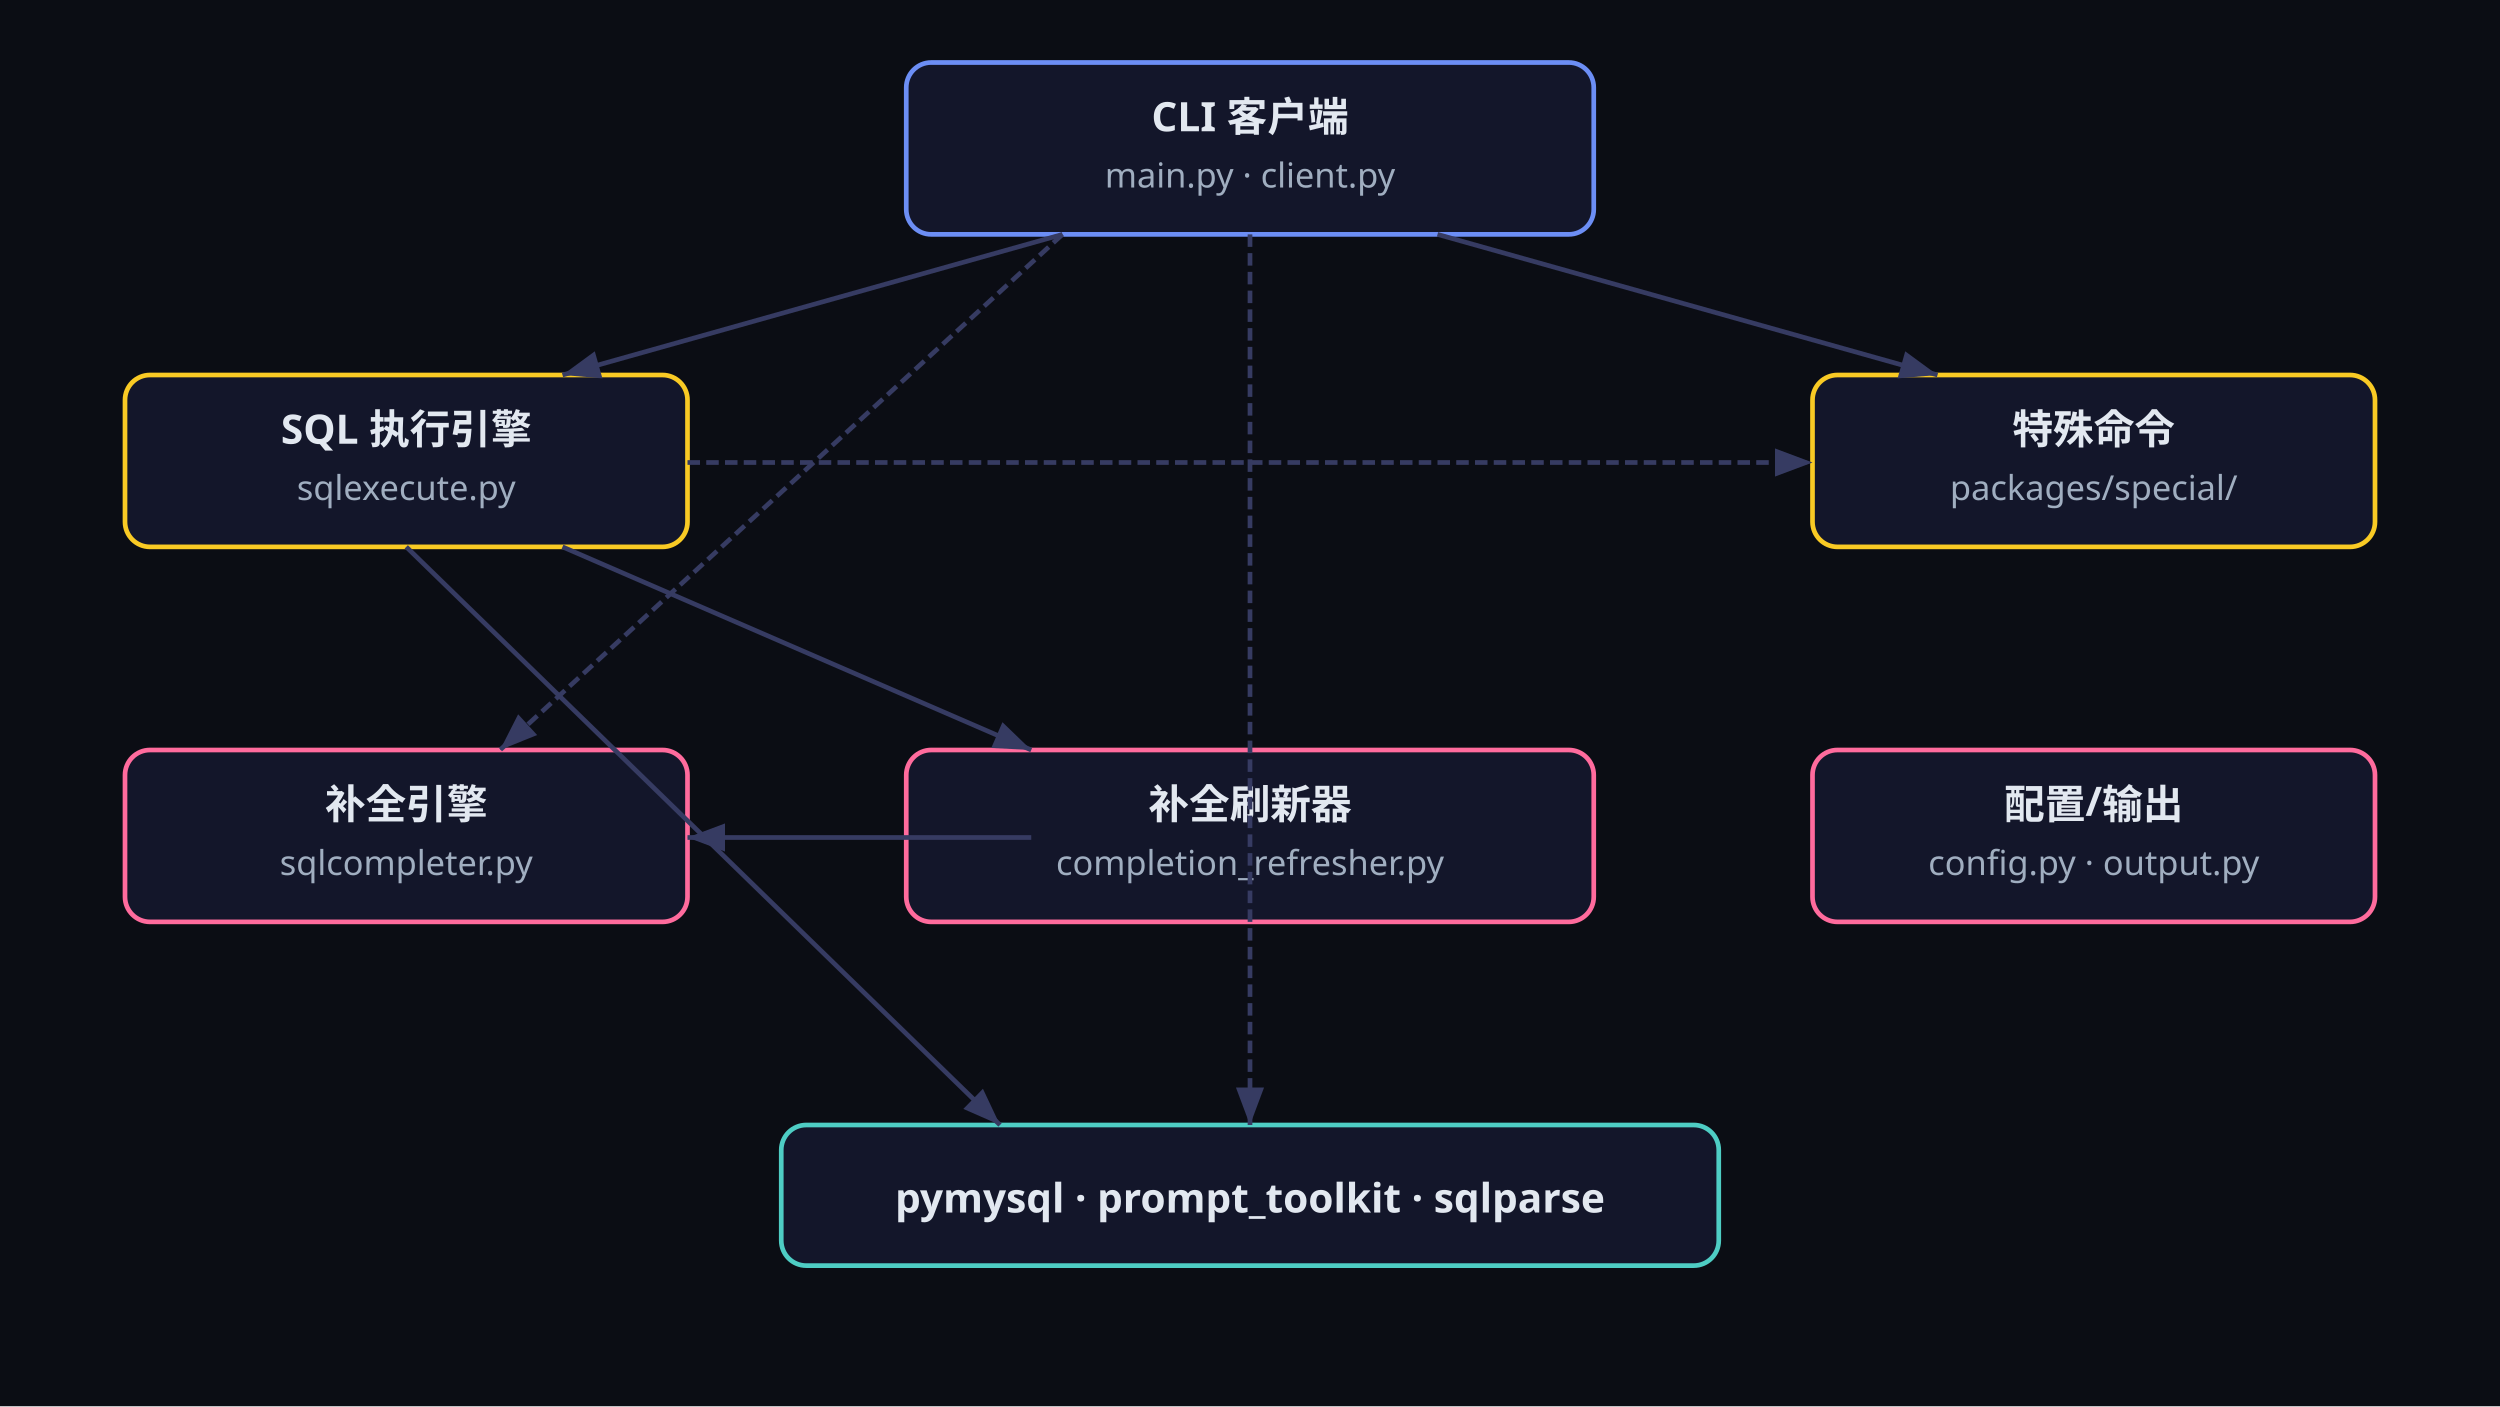
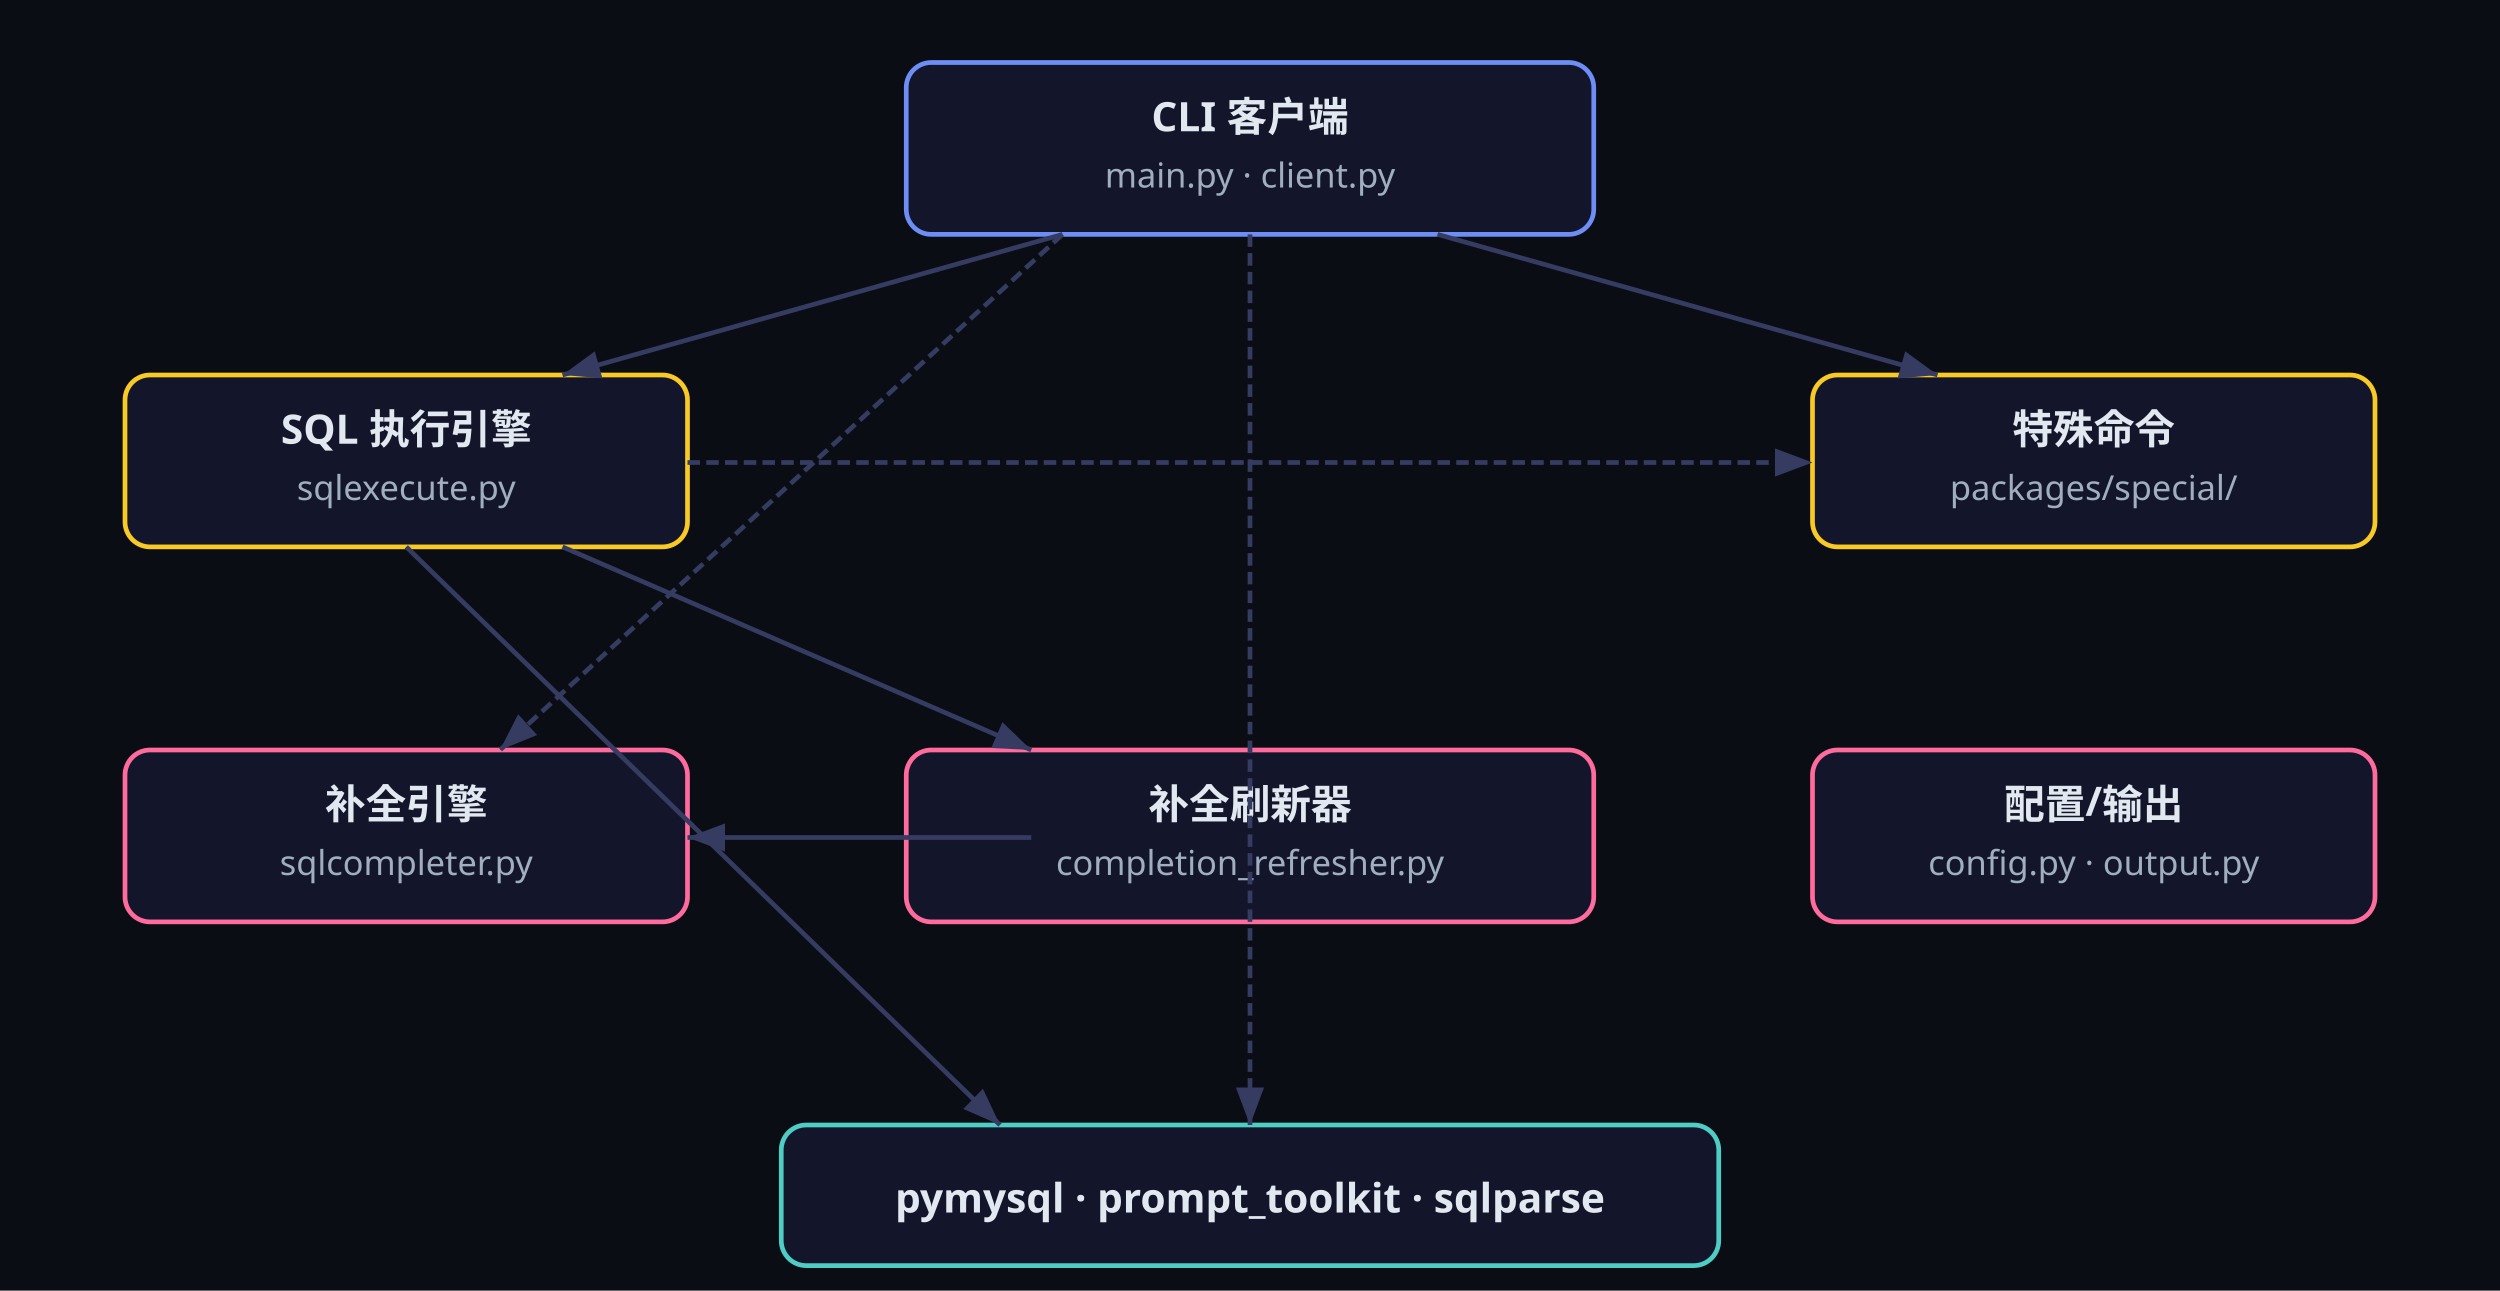
- <svg xmlns="http://www.w3.org/2000/svg" width="800" height="450" viewBox="0 0 800 450">
-   <rect width="800" height="450" fill="#0b0d14" />
+ <svg xmlns="http://www.w3.org/2000/svg" width="800" height="413" viewBox="0 0 800 413">
+   <rect width="800" height="413" fill="#0b0d14" />
  <style>
    .label { font-family: system-ui, sans-serif; font-size: 13px; font-weight: 600; fill: #e2e8f0; }
    .mod { font-family: system-ui, sans-serif; font-size: 11px; fill: #a0aec0; }
    .arrow { stroke: #363b62; stroke-width: 1.5; fill: none; }
  </style>
  <rect x="290" y="20" width="220" height="55" rx="8" fill="#13162a" stroke="#6c8ef5" stroke-width="1.5" />
  <text x="400" y="42" text-anchor="middle" class="label" fill="#6c8ef5">CLI 客户端</text>
  <text x="400" y="60" text-anchor="middle" class="mod">main.py · client.py</text>
  <rect x="40" y="120" width="180" height="55" rx="8" fill="#13162a" stroke="#f9ca24" stroke-width="1.5" />
  <text x="130" y="142" text-anchor="middle" class="label" fill="#f9ca24">SQL 执行引擎</text>
  <text x="130" y="160" text-anchor="middle" class="mod">sqlexecute.py</text>
  <rect x="580" y="120" width="180" height="55" rx="8" fill="#13162a" stroke="#f9ca24" stroke-width="1.5" />
  <text x="670" y="142" text-anchor="middle" class="label" fill="#f9ca24">特殊命令</text>
  <text x="670" y="160" text-anchor="middle" class="mod">packages/special/</text>
  <rect x="40" y="240" width="180" height="55" rx="8" fill="#13162a" stroke="#ff6b9d" stroke-width="1.5" />
  <text x="130" y="262" text-anchor="middle" class="label" fill="#ff6b9d">补全引擎</text>
  <text x="130" y="280" text-anchor="middle" class="mod">sqlcompleter.py</text>
  <rect x="290" y="240" width="220" height="55" rx="8" fill="#13162a" stroke="#ff6b9d" stroke-width="1.5" />
  <text x="400" y="262" text-anchor="middle" class="label" fill="#ff6b9d">补全刷新器</text>
  <text x="400" y="280" text-anchor="middle" class="mod">completion_refresher.py</text>
  <rect x="580" y="240" width="180" height="55" rx="8" fill="#13162a" stroke="#ff6b9d" stroke-width="1.5" />
  <text x="670" y="262" text-anchor="middle" class="label" fill="#ff6b9d">配置/输出</text>
  <text x="670" y="280" text-anchor="middle" class="mod">config.py · output.py</text>
  <rect x="250" y="360" width="300" height="45" rx="8" fill="#13162a" stroke="#4ecdc4" stroke-width="1.5" />
  <text x="400" y="388" text-anchor="middle" class="label" fill="#4ecdc4">pymysql · prompt_toolkit · sqlparse</text>
  <path d="M 340 75 L 180 120" class="arrow" marker-end="url(#ah)" />
  <path d="M 460 75 L 620 120" class="arrow" marker-end="url(#ah)" />
  <path d="M 220 148 L 580 148" class="arrow" marker-end="url(#ah)" stroke-dasharray="4 2" />
  <path d="M 340 75 L 160 240" class="arrow" marker-end="url(#ah)" stroke-dasharray="4 2" />
  <path d="M 180 175 L 330 240" class="arrow" marker-end="url(#ah)" />
  <path d="M 330 268 L 220 268" class="arrow" marker-end="url(#ah)" />
  <path d="M 130 175 L 320 360" class="arrow" marker-end="url(#ah)" />
  <path d="M 400 75 L 400 360" class="arrow" marker-end="url(#ah)" stroke-dasharray="4 2" />
  <defs>
    <marker id="ah" markerWidth="8" markerHeight="6" refX="8" refY="3" orient="auto">
      <polygon points="0 0, 8 3, 0 6" fill="#363b62" />
    </marker>
  </defs>
</svg>
